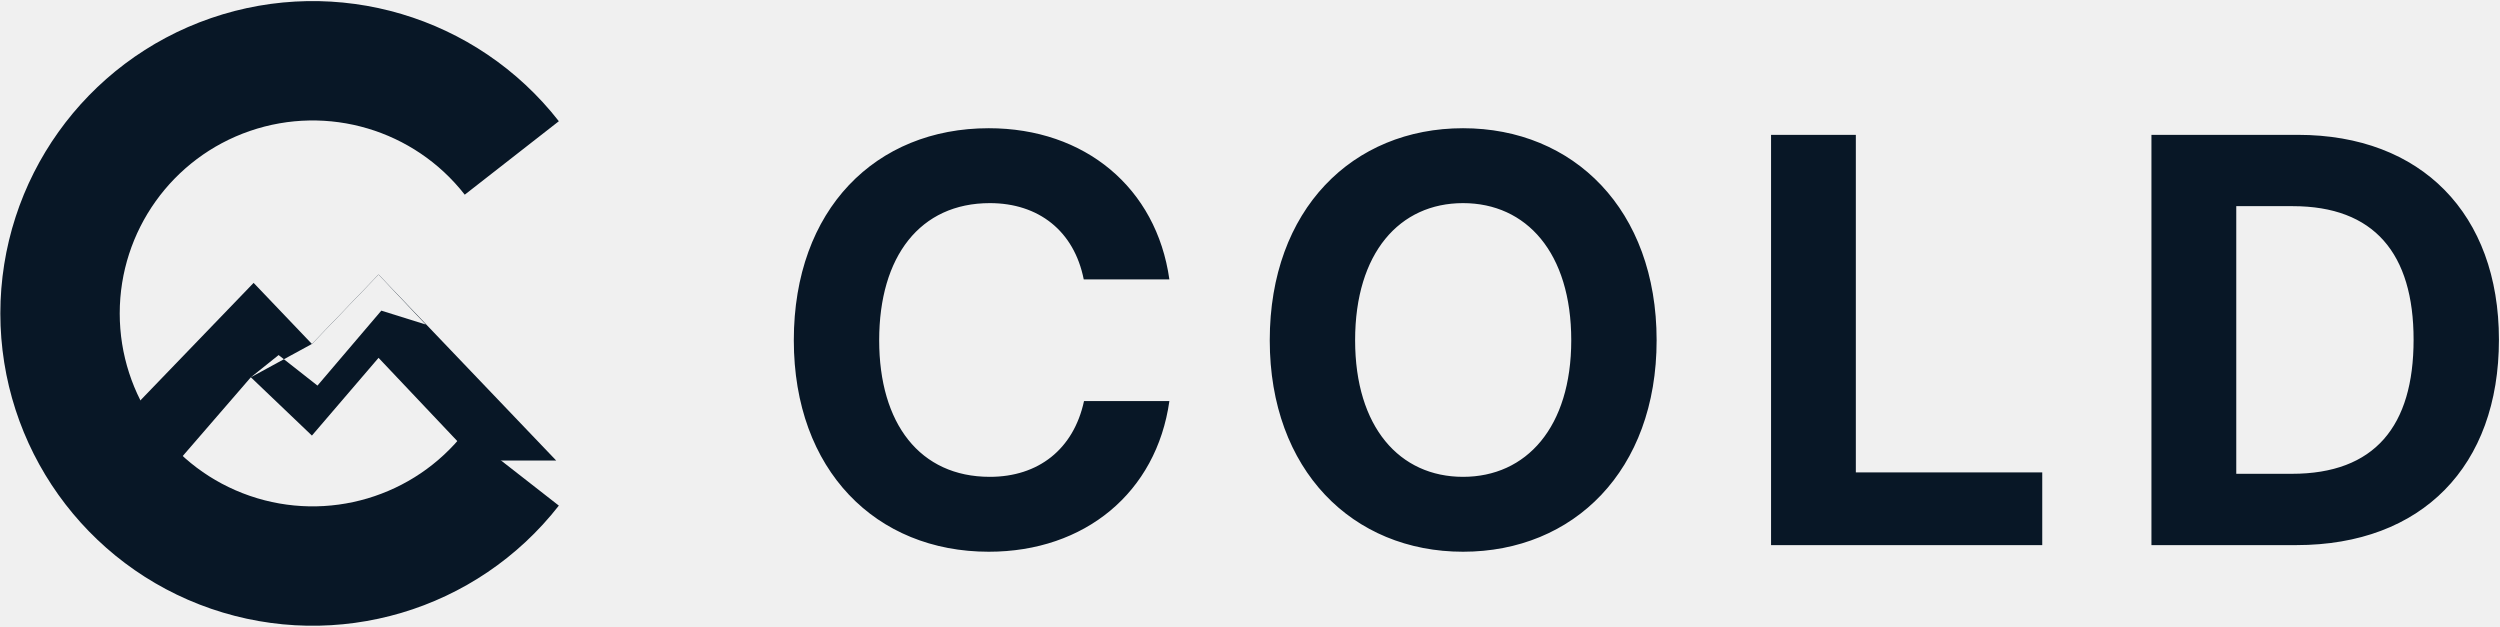
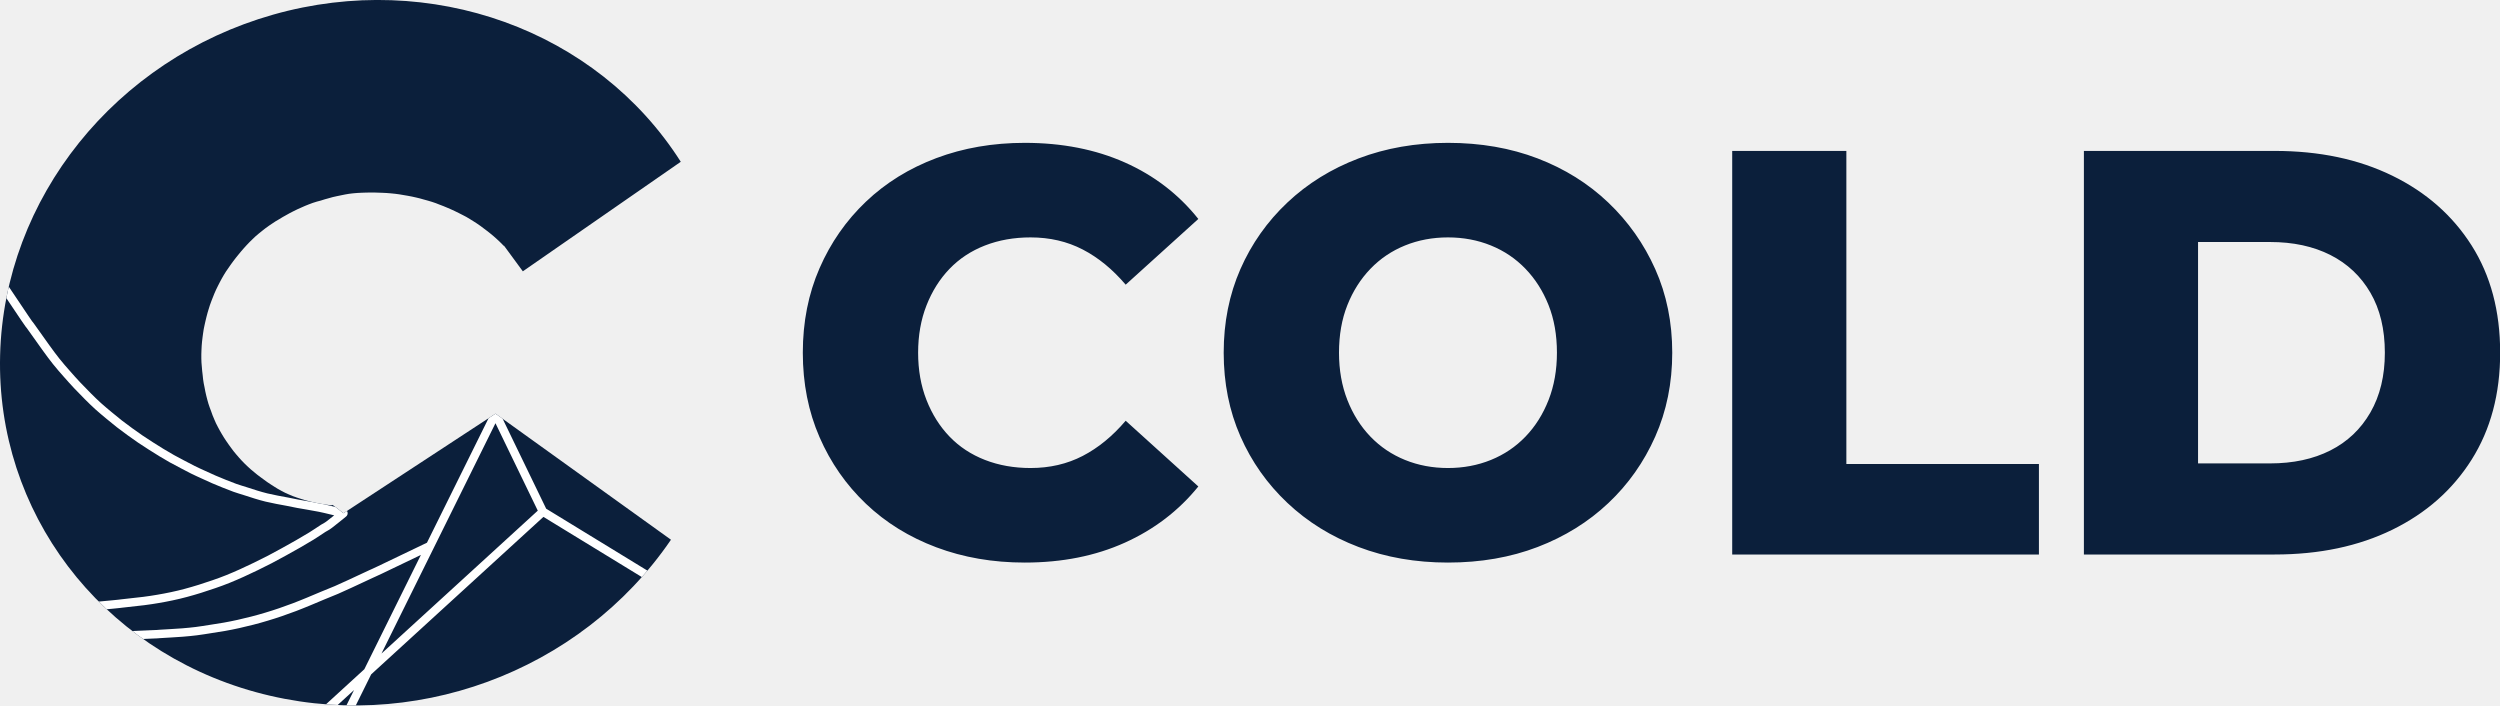
- <svg xmlns="http://www.w3.org/2000/svg" viewBox="27.5 46.5 864.5 216.5" role="img" aria-label="COLD">
-   <g transform="translate(24,32) scale(0.96)">
+ <svg xmlns="http://www.w3.org/2000/svg" viewBox="0 0 3544 1000" role="img" aria-label="COLD">
+   <g transform="translate(-24.48 -24.75) scale(0.99292)">
    <defs>
-       <mask id="cm-cut" maskUnits="userSpaceOnUse" x="0" y="0" width="256" height="256">
-         <rect width="256" height="256" fill="#fff" />
-         <path d="M 94 151 L 116 139 L 140 114 L 157 132 L 141 127 L 118 154 L 104 143 Z" fill="#000" />
-       </mask>
+       <clipPath id="lm-clip">
+         <path d="M996.6 255.9A500.6 526.1 70.3 1 0 982.6 795.5L732.1 615.5L515.0 757.7C512.6 755.9 503.7 748.6 500.8 746.7C497.9 744.8 498.8 746.5 497.8 746.4C496.8 746.2 496.3 746.2 494.8 746.0C493.4 745.9 490.9 745.5 488.9 745.2C487.0 744.9 485.0 744.6 483.1 744.2C481.1 743.9 479.2 743.5 477.2 743.1C475.3 742.7 473.3 742.3 471.4 741.9C469.4 741.4 467.5 740.9 465.6 740.4C463.7 740.0 461.7 739.5 459.8 738.9C457.9 738.4 456.0 737.7 454.1 737.1C452.3 736.5 450.3 736.0 448.5 735.3C446.6 734.7 444.7 734.0 442.9 733.3C441.0 732.6 439.2 731.8 437.4 731.0C435.6 730.3 433.8 729.5 432.0 728.6C430.2 727.8 428.4 726.9 426.7 725.9C425.0 725.0 423.2 724.0 421.5 723.0C419.8 722.0 418.1 721.0 416.5 719.9C414.8 718.9 413.1 717.8 411.5 716.7C409.8 715.6 408.2 714.5 406.5 713.4C404.9 712.3 403.3 711.1 401.7 709.9C400.0 708.8 398.4 707.6 396.9 706.4C395.3 705.2 393.7 704.0 392.1 702.8C390.6 701.5 389.0 700.3 387.5 699.0C386.0 697.7 384.4 696.5 382.9 695.2C381.4 693.9 379.9 692.6 378.5 691.2C377.0 689.9 375.6 688.5 374.2 687.1C372.8 685.7 371.4 684.3 370.0 682.8C368.7 681.4 367.3 679.9 366.0 678.4C364.7 676.9 363.4 675.4 362.1 673.9C360.8 672.4 359.6 670.8 358.3 669.3C357.1 667.7 355.9 666.1 354.7 664.5C353.5 662.9 352.4 661.3 351.2 659.7C350.1 658.1 348.9 656.5 347.8 654.8C346.6 653.2 345.5 651.5 344.5 649.8C343.4 648.2 342.4 646.5 341.4 644.7C340.4 643.0 339.4 641.3 338.4 639.5C337.5 637.8 336.5 636.1 335.6 634.3C334.7 632.6 333.8 630.8 332.9 629.0C332.1 627.2 331.3 625.4 330.5 623.5C329.7 621.7 329.0 619.9 328.2 618.0C327.5 616.2 326.8 614.3 326.2 612.4C325.5 610.6 324.8 608.7 324.1 606.8C323.5 605.0 322.8 603.1 322.2 601.2C321.6 599.3 321.1 597.4 320.6 595.5C320.1 593.6 319.6 591.6 319.1 589.7C318.7 587.8 318.3 585.8 317.8 583.9C317.4 582.0 317.0 580.0 316.7 578.1C316.3 576.1 315.9 574.2 315.5 572.2C315.2 570.3 314.9 568.3 314.6 566.3C314.4 564.4 314.2 562.4 314.0 560.4C313.8 558.4 313.5 556.4 313.3 554.5C313.1 552.5 312.9 550.5 312.8 548.5C312.6 546.5 312.4 544.5 312.3 542.6C312.2 540.6 312.1 538.6 312.1 536.6C312.1 534.6 312.1 532.6 312.1 530.6C312.1 528.6 312.2 526.6 312.3 524.6C312.3 522.6 312.4 520.6 312.6 518.6C312.7 516.6 312.9 514.7 313.1 512.7C313.3 510.7 313.6 508.7 313.8 506.8C314.1 504.8 314.3 502.8 314.6 500.8C314.9 498.9 315.2 496.9 315.5 494.9C315.9 493.0 316.3 491.0 316.7 489.1C317.1 487.1 317.5 485.2 318.0 483.3C318.4 481.4 318.9 479.4 319.4 477.5C319.9 475.6 320.3 473.7 320.9 471.8C321.4 469.8 322.0 468.0 322.6 466.1C323.2 464.2 323.8 462.3 324.4 460.4C325.1 458.6 325.8 456.7 326.4 454.9C327.1 453.0 327.8 451.2 328.6 449.3C329.3 447.5 330.0 445.6 330.8 443.8C331.6 442.0 332.4 440.2 333.2 438.4C334.0 436.6 335.0 434.9 335.8 433.1C336.7 431.3 337.6 429.6 338.5 427.8C339.4 426.0 340.3 424.3 341.3 422.6C342.3 420.8 343.3 419.1 344.3 417.4C345.3 415.8 346.4 414.1 347.4 412.4C348.5 410.7 349.6 409.1 350.8 407.5C351.9 405.9 353.0 404.2 354.2 402.6C355.3 401.0 356.5 399.4 357.7 397.8C358.8 396.2 360.1 394.6 361.3 393.1C362.6 391.5 363.8 390.0 365.1 388.4C366.4 386.9 367.6 385.4 368.9 383.8C370.2 382.3 371.5 380.8 372.8 379.3C374.1 377.8 375.5 376.3 376.8 374.9C378.1 373.4 379.5 372.0 380.9 370.6C382.3 369.1 383.7 367.8 385.2 366.4C386.6 365.0 388.1 363.7 389.5 362.3C391.0 361.0 392.5 359.7 394.1 358.4C395.6 357.2 397.1 355.9 398.7 354.7C400.2 353.4 401.8 352.2 403.4 351.0C405.0 349.9 406.6 348.7 408.2 347.5C409.9 346.4 411.5 345.3 413.1 344.2C414.8 343.0 416.4 342.0 418.1 340.9C419.8 339.9 421.5 338.9 423.2 337.9C424.9 336.8 426.6 335.8 428.3 334.8C430.0 333.8 431.8 332.9 433.5 331.9C435.3 331.0 437.0 330.0 438.7 329.0C440.5 328.1 442.2 327.1 444.0 326.3C445.8 325.4 447.5 324.6 449.3 323.7C451.1 322.9 452.9 322.1 454.7 321.3C456.5 320.4 458.3 319.6 460.1 318.9C462.0 318.1 463.8 317.4 465.6 316.7C467.5 316.0 469.3 315.2 471.2 314.6C473.1 314.0 475.0 313.4 476.9 312.8C478.8 312.3 480.7 311.8 482.6 311.3C484.5 310.7 486.4 310.1 488.3 309.5C490.2 309.0 492.1 308.4 494.1 307.9C496.0 307.3 497.9 306.8 499.8 306.3C501.7 305.9 503.7 305.5 505.6 305.0C507.6 304.6 509.5 304.2 511.4 303.8C513.4 303.4 515.3 303.0 517.3 302.6C519.2 302.2 521.2 301.9 523.1 301.6C525.1 301.3 527.1 301.1 529.1 300.9C531.0 300.7 533.0 300.6 535.0 300.4C537.0 300.3 539.0 300.2 541.0 300.1C543.0 300.0 545.0 299.9 547.0 299.9C549.0 299.8 551.0 299.8 553.0 299.8C555.0 299.8 557.0 299.8 559.0 299.8C561.0 299.9 563.0 299.9 565.0 300.0C567.0 300.0 569.0 300.1 570.9 300.2C572.9 300.3 574.9 300.4 576.9 300.5C578.9 300.6 580.9 300.8 582.9 301.0C584.9 301.2 586.9 301.4 588.8 301.6C590.8 301.8 592.8 302.1 594.8 302.4C596.7 302.7 598.7 303.0 600.7 303.4C602.6 303.7 604.6 304.0 606.6 304.4C608.5 304.8 610.5 305.1 612.4 305.5C614.4 305.9 616.3 306.4 618.3 306.8C620.2 307.3 622.2 307.7 624.1 308.2C626.0 308.7 627.9 309.3 629.8 309.8C631.7 310.3 633.7 310.8 635.6 311.4C637.5 311.9 639.4 312.5 641.3 313.1C643.2 313.7 645.1 314.3 646.9 315.0C648.8 315.7 650.6 316.5 652.5 317.2C654.3 317.9 656.2 318.6 658.0 319.3C659.9 320.1 661.7 320.8 663.5 321.6C665.3 322.4 667.1 323.2 669.0 324.0C670.8 324.8 672.6 325.6 674.4 326.5C676.1 327.3 677.9 328.2 679.7 329.1C681.5 329.9 683.2 330.9 685.0 331.8C686.7 332.7 688.5 333.6 690.2 334.5C692.0 335.5 693.7 336.5 695.4 337.6C697.1 338.6 698.7 339.6 700.4 340.7C702.1 341.8 703.8 342.8 705.4 343.9C707.1 345.0 708.7 346.2 710.3 347.3C711.9 348.5 713.5 349.7 715.1 350.9C716.7 352.1 718.4 353.2 719.9 354.5C721.5 355.7 723.0 356.9 724.6 358.2C726.1 359.5 727.7 360.7 729.2 362.0C730.7 363.3 732.2 364.6 733.6 365.9C735.1 367.3 736.6 368.6 738.0 370.0C739.4 371.4 741.1 373.2 742.2 374.2C743.2 375.3 743.6 375.6 744.3 376.3C745.0 377.0 741.9 372.5 746.3 378.5C750.8 384.5 767.0 406.7 771.1 412.3L996.6 255.9Z" />
+       </clipPath>
    </defs>
-     <g mask="url(#cm-cut)">
-       <path d="M 188 72 A 91 91 0 1 0 188 184" stroke="#081726" stroke-width="43" fill="none" />
-       <path d="M 42 172 L 95 117 L 116 139 L 140 114 L 204 181 L 175 181 L 140 144 L 116 172 L 94 151 L 62 188 Z" fill="#081726" />
+     <path d="M996.6 255.9A500.6 526.1 70.3 1 0 982.6 795.5L732.1 615.5L515.0 757.7C512.6 755.9 503.7 748.6 500.8 746.7C497.9 744.8 498.8 746.5 497.8 746.4C496.8 746.2 496.3 746.2 494.8 746.0C493.4 745.9 490.9 745.5 488.9 745.2C487.0 744.9 485.0 744.6 483.1 744.2C481.1 743.9 479.2 743.5 477.2 743.1C475.3 742.7 473.3 742.3 471.4 741.9C469.4 741.4 467.5 740.9 465.6 740.4C463.7 740.0 461.7 739.5 459.8 738.9C457.9 738.4 456.0 737.7 454.1 737.1C452.3 736.5 450.3 736.0 448.5 735.3C446.6 734.7 444.7 734.0 442.9 733.3C441.0 732.6 439.2 731.8 437.4 731.0C435.6 730.3 433.8 729.5 432.0 728.6C430.2 727.8 428.4 726.9 426.7 725.9C425.0 725.0 423.2 724.0 421.5 723.0C419.8 722.0 418.1 721.0 416.5 719.9C414.8 718.9 413.1 717.8 411.5 716.7C409.8 715.6 408.2 714.5 406.5 713.4C404.9 712.3 403.3 711.1 401.7 709.9C400.0 708.8 398.4 707.6 396.9 706.4C395.3 705.2 393.7 704.0 392.1 702.8C390.6 701.5 389.0 700.3 387.5 699.0C386.0 697.7 384.4 696.5 382.9 695.2C381.4 693.9 379.9 692.6 378.5 691.2C377.0 689.9 375.6 688.5 374.2 687.1C372.8 685.7 371.4 684.3 370.0 682.8C368.7 681.4 367.3 679.9 366.0 678.4C364.7 676.9 363.4 675.4 362.1 673.9C360.8 672.4 359.6 670.8 358.3 669.3C357.1 667.7 355.9 666.1 354.7 664.5C353.5 662.9 352.4 661.3 351.2 659.7C350.1 658.1 348.9 656.5 347.8 654.8C346.6 653.2 345.5 651.5 344.5 649.8C343.4 648.2 342.4 646.5 341.4 644.7C340.4 643.0 339.4 641.3 338.4 639.5C337.5 637.8 336.5 636.1 335.6 634.3C334.7 632.6 333.8 630.8 332.9 629.0C332.1 627.2 331.3 625.4 330.5 623.5C329.7 621.7 329.0 619.9 328.2 618.0C327.5 616.2 326.8 614.3 326.2 612.4C325.5 610.6 324.8 608.7 324.1 606.8C323.5 605.0 322.8 603.1 322.2 601.2C321.6 599.3 321.1 597.4 320.6 595.5C320.1 593.6 319.6 591.6 319.1 589.7C318.7 587.8 318.3 585.8 317.8 583.9C317.4 582.0 317.0 580.0 316.7 578.1C316.3 576.1 315.9 574.2 315.5 572.2C315.2 570.3 314.9 568.3 314.6 566.3C314.4 564.4 314.2 562.4 314.0 560.4C313.8 558.4 313.5 556.4 313.3 554.5C313.1 552.5 312.9 550.5 312.8 548.5C312.6 546.5 312.4 544.5 312.3 542.6C312.2 540.6 312.1 538.6 312.1 536.6C312.1 534.6 312.1 532.6 312.1 530.6C312.1 528.6 312.2 526.6 312.3 524.6C312.3 522.6 312.4 520.6 312.6 518.6C312.7 516.6 312.9 514.7 313.1 512.7C313.3 510.7 313.6 508.7 313.8 506.8C314.1 504.8 314.3 502.8 314.6 500.8C314.9 498.9 315.2 496.9 315.5 494.9C315.9 493.0 316.3 491.0 316.7 489.1C317.1 487.1 317.5 485.2 318.0 483.3C318.4 481.4 318.9 479.4 319.4 477.5C319.9 475.6 320.3 473.7 320.9 471.8C321.4 469.8 322.0 468.0 322.6 466.1C323.2 464.2 323.8 462.3 324.4 460.4C325.1 458.6 325.8 456.7 326.4 454.9C327.1 453.0 327.8 451.2 328.6 449.3C329.3 447.5 330.0 445.6 330.8 443.8C331.6 442.0 332.4 440.2 333.2 438.4C334.0 436.6 335.0 434.9 335.8 433.1C336.7 431.3 337.6 429.6 338.5 427.8C339.4 426.0 340.3 424.3 341.3 422.6C342.3 420.8 343.3 419.1 344.3 417.4C345.3 415.8 346.4 414.1 347.4 412.4C348.5 410.7 349.6 409.1 350.8 407.5C351.9 405.9 353.0 404.2 354.2 402.6C355.3 401.0 356.5 399.4 357.7 397.8C358.8 396.2 360.1 394.6 361.3 393.1C362.6 391.5 363.8 390.0 365.1 388.4C366.4 386.9 367.6 385.4 368.9 383.8C370.2 382.3 371.5 380.8 372.8 379.3C374.1 377.8 375.5 376.3 376.8 374.9C378.1 373.4 379.5 372.0 380.9 370.6C382.3 369.1 383.7 367.8 385.2 366.4C386.6 365.0 388.1 363.7 389.5 362.3C391.0 361.0 392.5 359.7 394.1 358.4C395.6 357.2 397.1 355.9 398.7 354.7C400.2 353.4 401.8 352.2 403.4 351.0C405.0 349.9 406.6 348.7 408.2 347.5C409.9 346.4 411.5 345.3 413.1 344.2C414.8 343.0 416.4 342.0 418.1 340.9C419.8 339.9 421.5 338.9 423.2 337.9C424.9 336.8 426.6 335.8 428.3 334.8C430.0 333.8 431.8 332.9 433.5 331.9C435.3 331.0 437.0 330.0 438.7 329.0C440.5 328.1 442.2 327.1 444.0 326.3C445.8 325.4 447.5 324.6 449.3 323.7C451.1 322.9 452.9 322.1 454.7 321.3C456.5 320.4 458.3 319.6 460.1 318.9C462.0 318.1 463.8 317.4 465.6 316.7C467.5 316.0 469.3 315.2 471.2 314.6C473.1 314.0 475.0 313.4 476.9 312.8C478.8 312.3 480.7 311.8 482.6 311.3C484.5 310.7 486.4 310.1 488.3 309.5C490.2 309.0 492.1 308.4 494.1 307.9C496.0 307.3 497.9 306.8 499.8 306.3C501.7 305.9 503.7 305.5 505.6 305.0C507.6 304.6 509.5 304.2 511.4 303.8C513.4 303.4 515.3 303.0 517.3 302.6C519.2 302.2 521.2 301.9 523.1 301.6C525.1 301.3 527.1 301.1 529.1 300.9C531.0 300.7 533.0 300.6 535.0 300.4C537.0 300.3 539.0 300.2 541.0 300.1C543.0 300.0 545.0 299.9 547.0 299.9C549.0 299.8 551.0 299.8 553.0 299.8C555.0 299.8 557.0 299.8 559.0 299.8C561.0 299.9 563.0 299.9 565.0 300.0C567.0 300.0 569.0 300.1 570.9 300.2C572.9 300.3 574.9 300.4 576.9 300.5C578.9 300.6 580.9 300.8 582.9 301.0C584.9 301.2 586.9 301.4 588.8 301.6C590.8 301.8 592.8 302.1 594.8 302.4C596.7 302.7 598.7 303.0 600.7 303.4C602.6 303.7 604.6 304.0 606.6 304.4C608.5 304.8 610.5 305.1 612.4 305.5C614.4 305.9 616.3 306.4 618.3 306.8C620.2 307.3 622.2 307.7 624.1 308.2C626.0 308.7 627.9 309.3 629.8 309.8C631.7 310.3 633.7 310.8 635.6 311.4C637.5 311.9 639.4 312.5 641.3 313.1C643.2 313.7 645.1 314.3 646.9 315.0C648.8 315.7 650.6 316.5 652.5 317.2C654.3 317.9 656.2 318.6 658.0 319.3C659.9 320.1 661.7 320.8 663.5 321.6C665.3 322.4 667.1 323.2 669.0 324.0C670.8 324.8 672.6 325.6 674.4 326.5C676.1 327.3 677.9 328.2 679.7 329.1C681.5 329.9 683.2 330.9 685.0 331.8C686.7 332.7 688.5 333.6 690.2 334.5C692.0 335.5 693.7 336.5 695.4 337.6C697.1 338.6 698.7 339.6 700.4 340.7C702.1 341.8 703.8 342.8 705.4 343.9C707.1 345.0 708.7 346.2 710.3 347.3C711.9 348.5 713.5 349.7 715.1 350.9C716.7 352.1 718.4 353.2 719.9 354.5C721.5 355.7 723.0 356.9 724.6 358.2C726.1 359.5 727.7 360.7 729.2 362.0C730.7 363.3 732.2 364.6 733.6 365.9C735.1 367.3 736.6 368.6 738.0 370.0C739.4 371.4 741.1 373.2 742.2 374.2C743.2 375.3 743.6 375.6 744.3 376.3C745.0 377.0 741.9 372.5 746.3 378.5C750.8 384.5 767.0 406.7 771.1 412.3L996.6 255.9Z" fill="#0B1F3B" />
+     <g clip-path="url(#lm-clip)">
+       <path d="M14.5 411.2C22.0 422.5 50.8 465.4 59.9 478.8C68.9 492.2 63.9 484.4 68.9 491.4C73.9 498.5 84.0 512.7 90.0 521.0C96.0 529.3 100.0 534.7 105.0 541.0C110.0 547.3 115.0 552.9 120.0 558.6C125.0 564.3 130.0 569.9 135.0 575.2C140.0 580.5 145.0 585.6 150.0 590.6C155.0 595.6 160.0 600.5 165.0 605.0C170.0 609.5 175.0 613.6 180.0 617.8C185.0 622.0 190.0 626.1 195.0 630.0C200.0 633.9 205.0 637.6 210.0 641.2C215.0 644.8 220.0 648.4 225.0 651.8C230.0 655.2 235.0 658.4 240.0 661.6C245.0 664.8 250.0 668.0 255.0 671.0C260.0 674.0 265.0 677.0 270.0 679.8C275.0 682.6 280.0 685.2 285.0 687.8C290.0 690.4 295.0 693.1 300.0 695.6C305.0 698.1 310.0 700.3 315.0 702.6C320.0 704.9 325.0 707.2 330.0 709.4C335.0 711.6 340.0 713.6 345.0 715.6C350.0 717.6 355.0 719.6 360.0 721.4C365.0 723.2 370.0 724.6 375.0 726.2C380.0 727.8 385.0 729.5 390.0 731.0C395.0 732.5 400.0 734.0 405.0 735.2C410.0 736.4 415.0 737.4 420.0 738.4C425.0 739.4 430.0 740.2 435.0 741.2C440.0 742.2 445.0 743.3 450.0 744.2C455.0 745.1 459.8 745.9 465.0 746.8C470.2 747.7 477.0 749.0 481.0 749.7C485.0 750.5 483.1 750.1 488.8 751.4C494.4 752.8 510.6 756.7 515.0 757.7M110.4 895.0C122.8 893.8 170.5 889.4 185.1 888.0C199.7 886.6 190.6 887.4 198.1 886.6C205.6 885.8 221.3 884.1 230.0 883.0C238.7 881.9 243.3 881.1 250.0 880.0C256.7 878.9 263.3 877.6 270.0 876.2C276.7 874.8 283.3 873.2 290.0 871.4C296.7 869.6 303.3 867.7 310.0 865.6C316.7 863.5 323.3 861.3 330.0 859.0C336.7 856.7 343.3 854.3 350.0 851.6C356.7 848.9 363.3 846.0 370.0 843.0C376.7 840.0 383.3 836.8 390.0 833.6C396.7 830.4 403.3 827.1 410.0 823.6C416.7 820.1 423.3 816.5 430.0 812.8C436.7 809.1 443.5 805.3 450.0 801.6C456.5 797.9 463.0 794.1 469.0 790.4C475.0 786.7 481.7 782.1 486.0 779.3C490.3 776.6 490.2 777.3 495.0 773.7C499.8 770.1 511.7 760.4 515.0 757.7M165.1 934.0C177.6 933.5 225.4 931.4 240.0 930.7C254.7 930.1 245.5 930.5 253.0 930.0C260.5 929.5 276.3 928.7 285.0 928.0C293.7 927.3 298.3 926.8 305.0 926.0C311.7 925.2 318.3 924.0 325.0 923.0C331.7 922.0 338.3 921.0 345.0 919.8C351.7 918.6 358.3 917.3 365.0 915.8C371.7 914.3 378.3 912.7 385.0 911.0C391.7 909.3 398.3 907.4 405.0 905.4C411.7 903.4 418.3 901.3 425.0 899.0C431.7 896.7 438.3 894.3 445.0 891.8C451.7 889.3 458.3 886.5 465.0 883.8C471.7 881.1 478.3 878.2 485.0 875.4C491.7 872.6 498.5 870.0 505.0 867.2C511.5 864.4 515.7 862.4 524.0 858.6C532.3 854.8 547.5 847.6 554.7 844.3C561.9 840.9 553.2 845.2 567.1 838.6C581.1 831.9 626.7 810.0 638.6 804.3M732.1 615.5L332.9 1422.1M799.8 755.4L283.2 1227.7M799.8 755.4L1311.7 1068.5M732.1 615.5L799.8 755.4" fill="none" stroke="#FFFFFF" stroke-width="12" stroke-linecap="round" />
    </g>
  </g>
-   <path d="M369.41 237.29C402.64 237.29 427.40 216.81 431.87 185.20L402.35 185.20C398.74 201.87 386.55 211.39 369.79 211.39C345.61 211.39 331.52 193.01 331.52 164.16C331.52 135.12 345.70 116.74 369.79 116.74C386.64 116.74 398.93 126.36 402.26 143.12L431.87 143.12C427.40 111.41 402.64 90.84 369.41 90.84C330.37 90.84 302.00 118.84 302.00 164.16C302.00 209.20 330.47 237.29 369.41 237.29ZM533.42 237.29C571.60 237.29 600.36 209.29 600.36 164.16C600.36 118.93 571.60 90.84 533.42 90.84C495.24 90.84 466.58 118.93 466.58 164.16C466.58 209.10 495.24 237.29 533.42 237.29ZM533.42 211.39C511.52 211.39 496.10 194.25 496.10 164.16C496.10 133.88 511.52 116.74 533.42 116.74C555.32 116.74 570.84 133.88 570.84 164.16C570.84 194.25 555.32 211.39 533.42 211.39ZM639.93 235L733.71 235L733.71 209.86L669.25 209.86L669.25 93.13L639.93 93.13ZM821.56 235C865.07 235 891.63 207.67 891.63 163.97C891.63 120.46 864.78 93.13 822.13 93.13L771.47 93.13L771.47 235ZM800.80 210.34L800.80 117.79L820.32 117.79C848.50 117.79 862.12 134.17 862.12 163.97C862.12 193.87 848.69 210.34 820.03 210.34Z" fill="#081726" />
+   <path transform="translate(1110.28 786.06) scale(0.81731)" d="M419 14L419 14Q336 14 265.5-12.5Q195-39 143.5-88Q92-137 63-203.5Q34-270 34-350L34-350Q34-430 63-496.5Q92-563 143.5-612Q195-661 265.5-687.5Q336-714 419-714L419-714Q516-714 592.5-680Q669-646 720-582L720-582L594-468Q560-508 519.5-529Q479-550 429-550L429-550Q386-550 350-536Q314-522 288.5-495.5Q263-469 248.5-432Q234-395 234-350L234-350Q234-305 248.5-268Q263-231 288.5-204.5Q314-178 350-164Q386-150 429-150L429-150Q479-150 519.5-171Q560-192 594-232L594-232L720-118Q669-55 592.5-20.5Q516 14 419 14ZM1153 14L1153 14Q1069 14 998-13Q927-40 874.5-89.5Q822-139 793-205Q764-271 764-350L764-350Q764-429 793-495Q822-561 874.5-610.5Q927-660 998-687Q1069-714 1153-714L1153-714Q1238-714 1308.5-687Q1379-660 1431-610.5Q1483-561 1512.5-495Q1542-429 1542-350L1542-350Q1542-271 1512.5-204.5Q1483-138 1431-89Q1379-40 1308.5-13Q1238 14 1153 14ZM1153-150L1153-150Q1193-150 1227.5-164Q1262-178 1287.5-204.5Q1313-231 1327.5-268Q1342-305 1342-350L1342-350Q1342-396 1327.5-432.5Q1313-469 1287.5-495.5Q1262-522 1227.5-536Q1193-550 1153-550L1153-550Q1113-550 1078.5-536Q1044-522 1018.5-495.5Q993-469 978.5-432.5Q964-396 964-350L964-350Q964-305 978.5-268Q993-231 1018.5-204.5Q1044-178 1078.5-164Q1113-150 1153-150ZM2178 0L1646 0L1646-700L1844-700L1844-157L2178-157L2178 0ZM2587 0L2256 0L2256-700L2587-700Q2703-700 2791-657Q2879-614 2928.5-536Q2978-458 2978-350L2978-350Q2978-243 2928.5-164.5Q2879-86 2791-43Q2703 0 2587 0L2587 0ZM2454-542L2454-158L2579-158Q2639-158 2683.5-180.5Q2728-203 2753-246.5Q2778-290 2778-350L2778-350Q2778-411 2753-454Q2728-497 2683.5-519.5Q2639-542 2579-542L2579-542L2454-542Z" fill="#0B1F3B" />
</svg>
